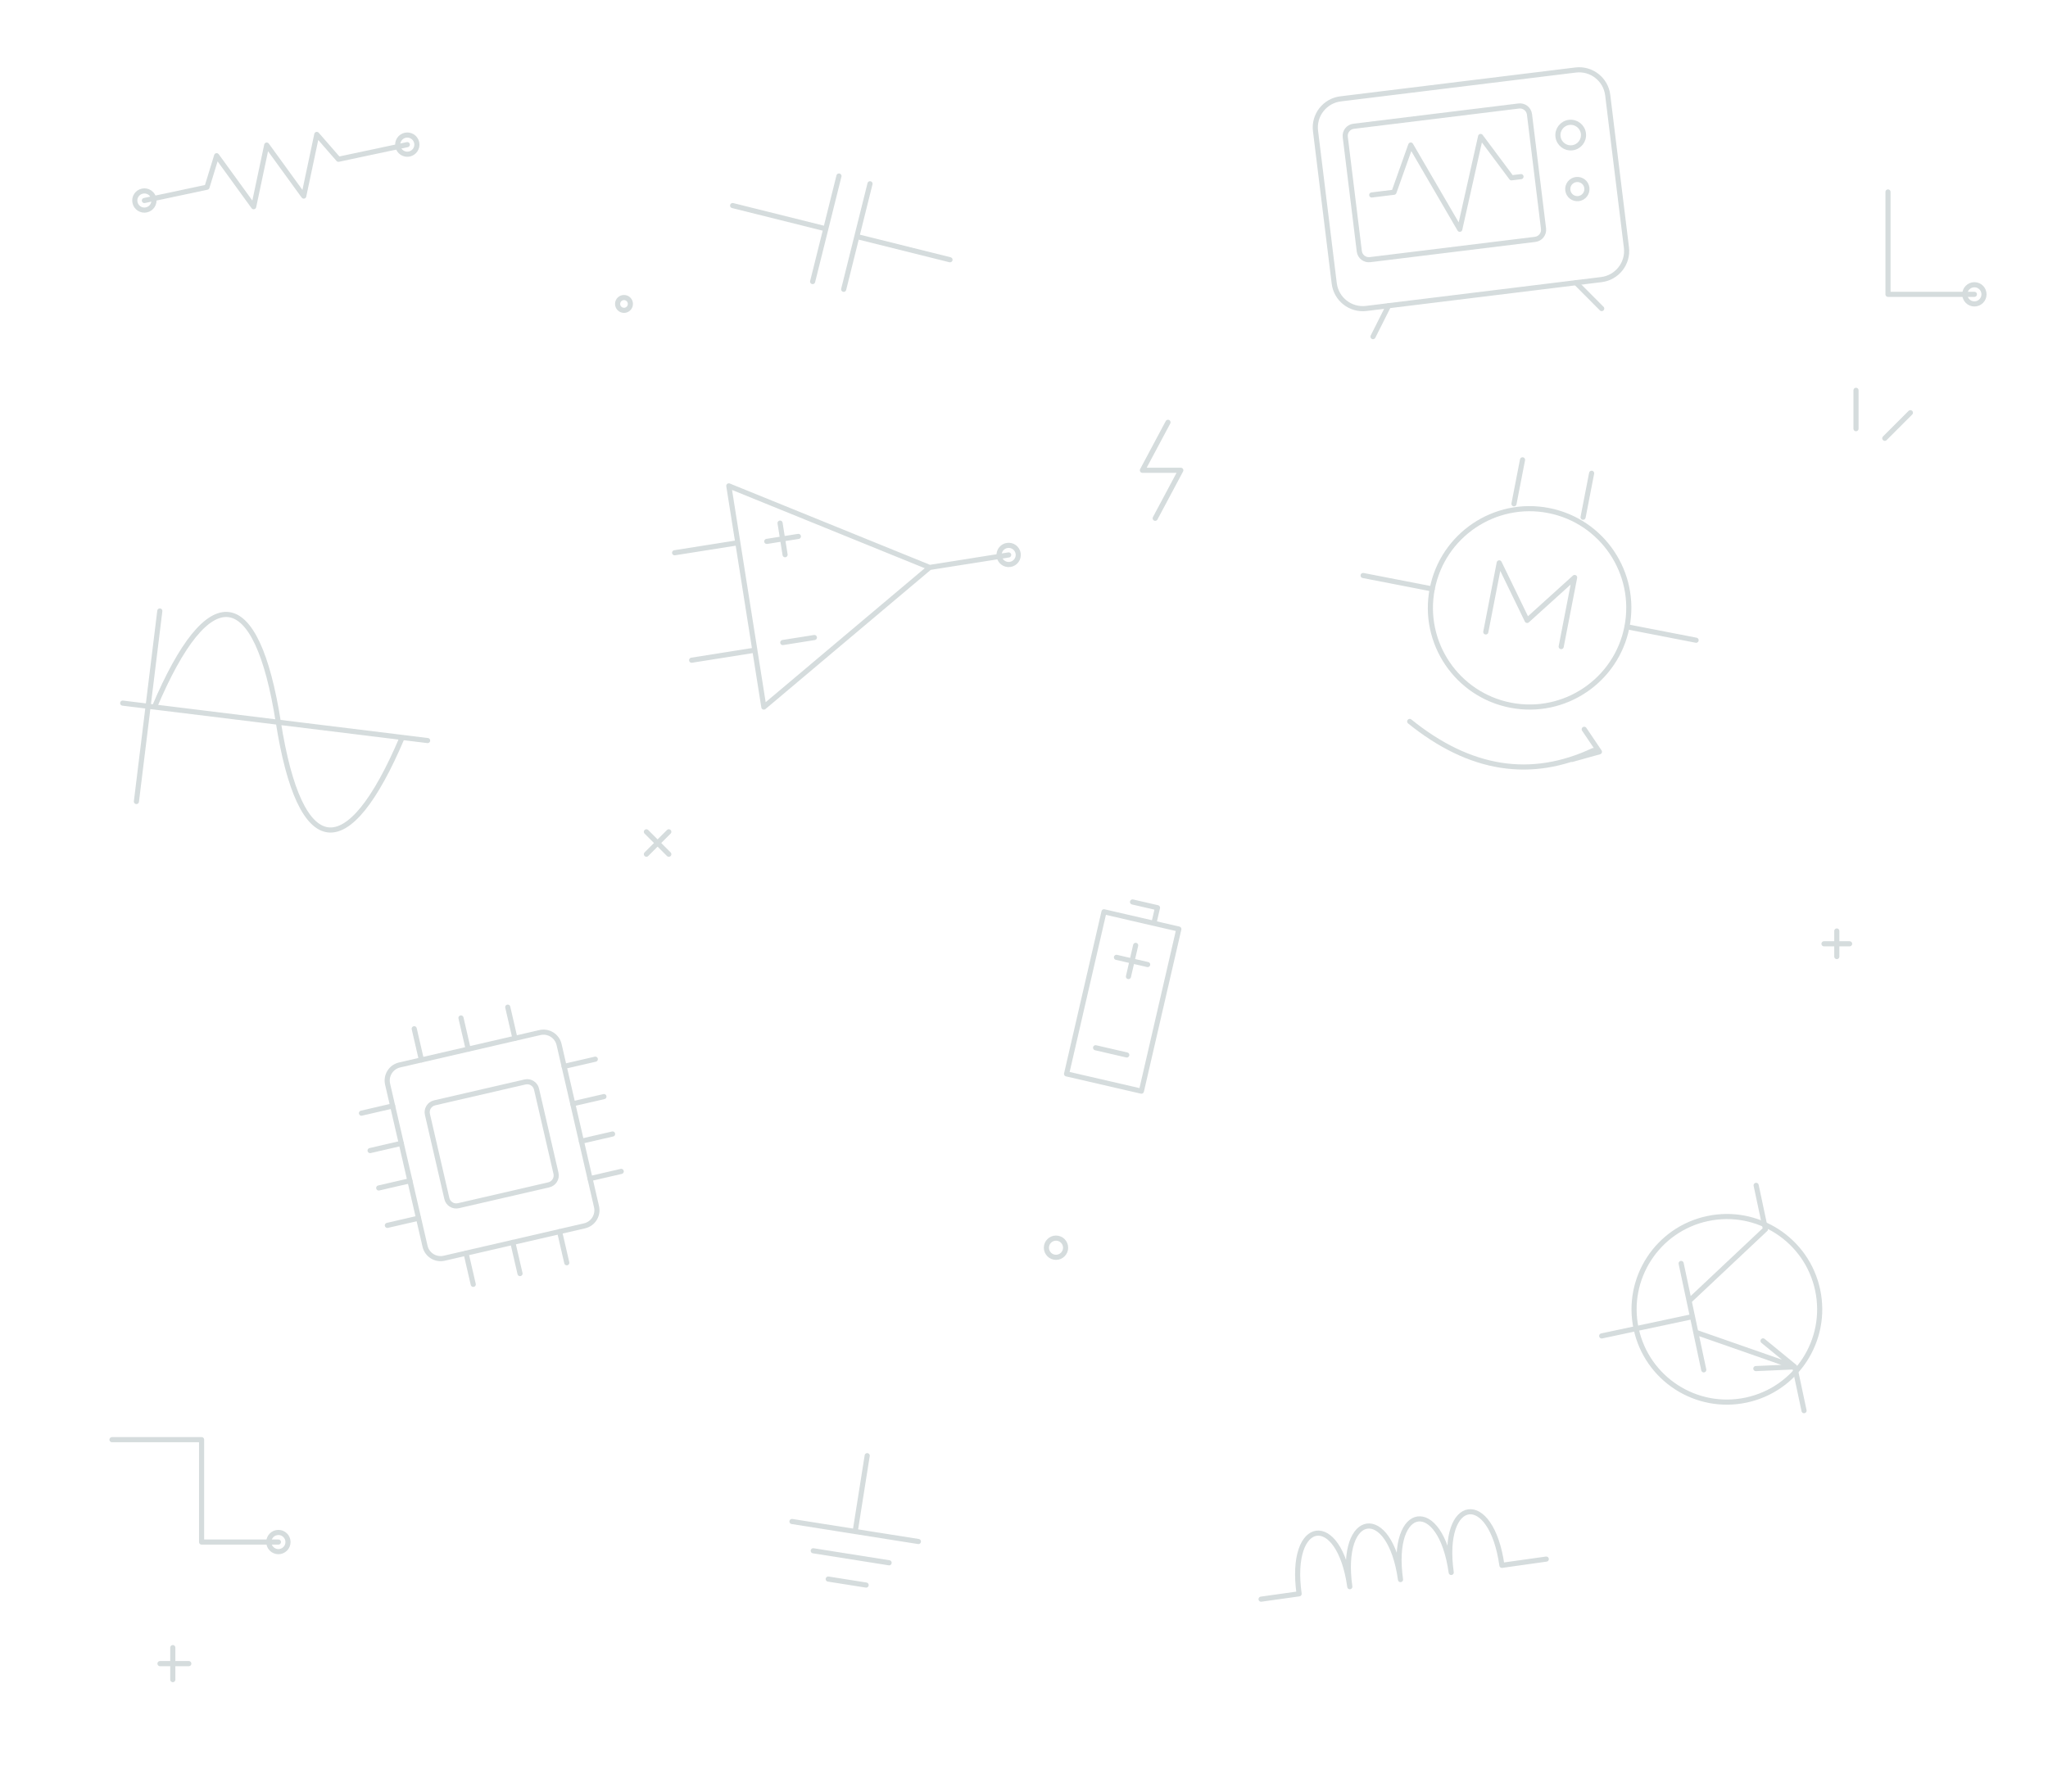
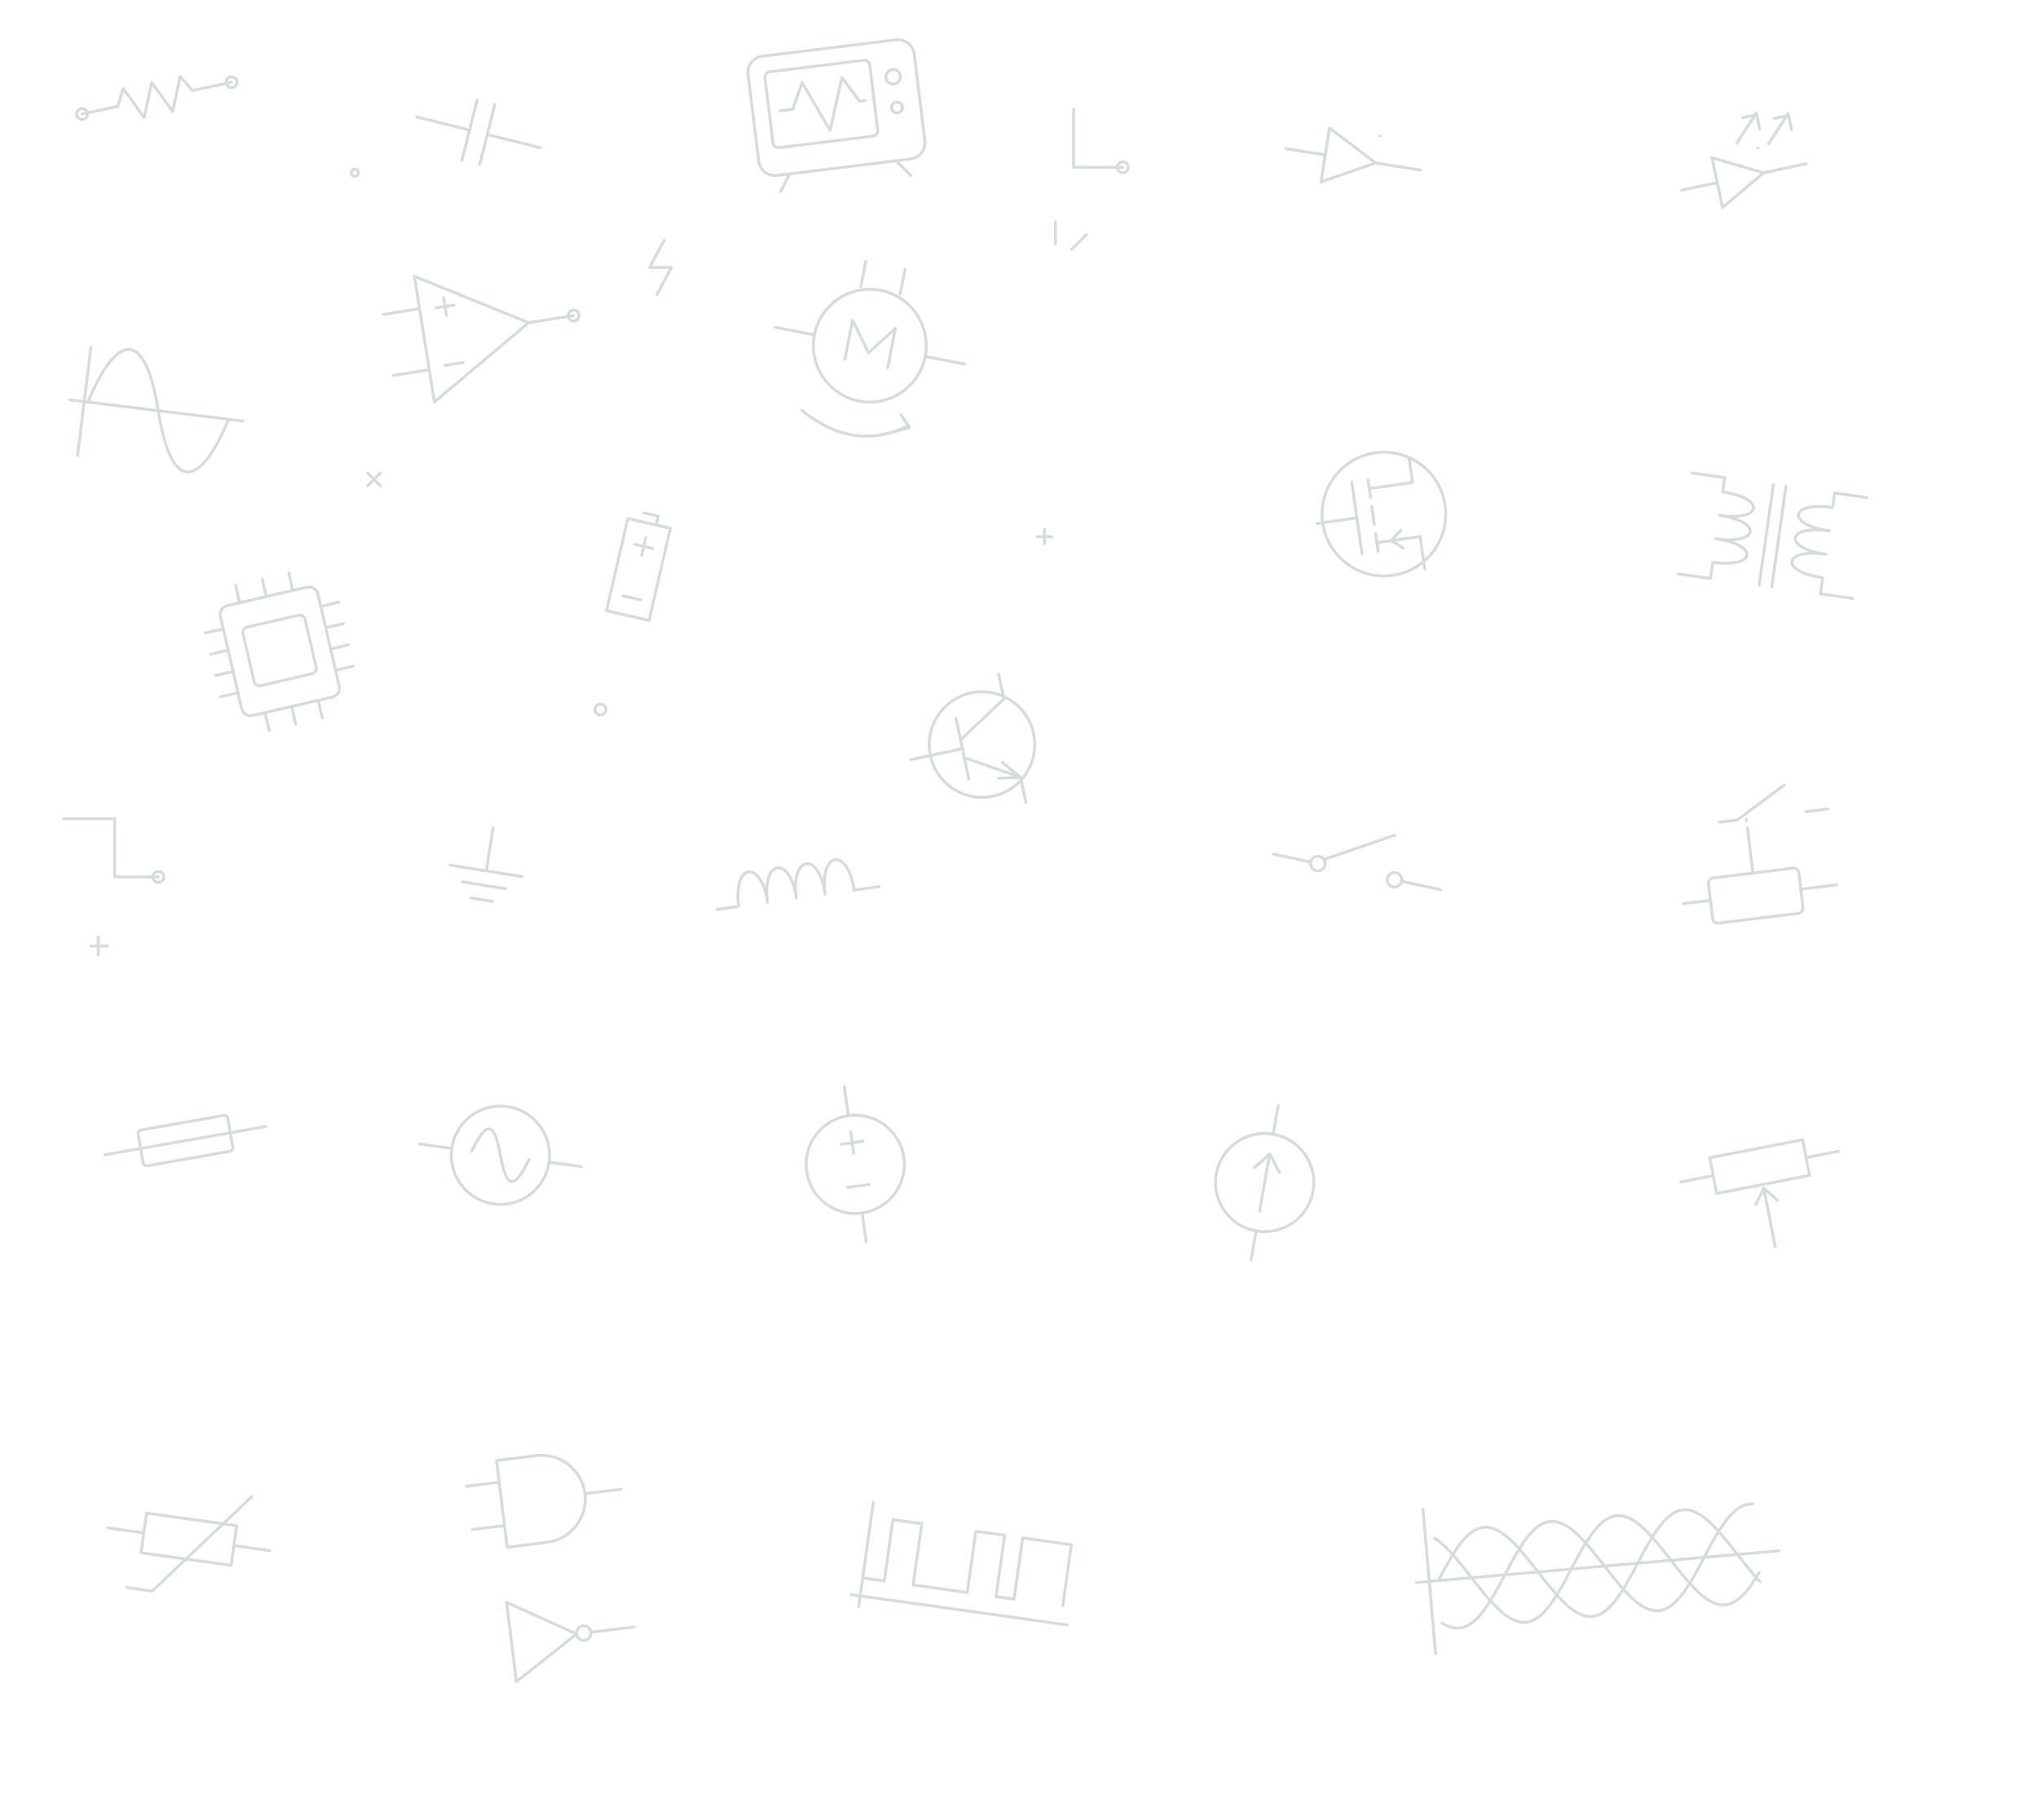
- <svg xmlns="http://www.w3.org/2000/svg" width="640" height="560" viewBox="0 0 640 560">
+ <svg xmlns="http://www.w3.org/2000/svg" width="1120" height="1000" viewBox="0 0 1120 1000">
  <g fill="none" stroke="#637e80" stroke-width="1.6" stroke-linecap="round" stroke-linejoin="round" opacity=".27">
    <g transform="translate(42 48) rotate(-12)">
      <path d="M0 15h20l5-9 8 18 8-18 8 18 8-18 5 9h22" />
      <circle cx="0" cy="15" r="3" />
      <circle cx="84" cy="15" r="3" />
    </g>
    <g transform="translate(235 40) rotate(14)">
      <path d="M0 25h30m0-17v34m10-34v34m0-17h30" />
    </g>
    <g transform="translate(410 32) rotate(-7)">
      <rect width="92" height="66" rx="9" />
      <rect x="9" y="9" width="58" height="42" rx="3" />
      <path d="M15 31h7l7-14 12 28 10-28 8 14h3" />
      <circle cx="79" cy="20" r="4" />
      <circle cx="79" cy="37" r="3" />
      <path d="M16 66l-6 9m65-9 7 9" />
    </g>
    <g transform="translate(42 190) rotate(7)">
      <path d="M0 30h96M8 0v60m2-30c12-42 27-42 39 0s27 42 39 0" />
    </g>
    <g transform="translate(208 155) rotate(-9)">
      <path d="m20 0 58 35-58 35zm-20 18h20M0 52h20m58-17h25M29 19h10m-5-5v10m-5 27h10" />
      <circle cx="103" cy="35" r="3" />
    </g>
    <g transform="translate(478 190) rotate(11)">
      <circle r="31" />
      <path d="M-12 10v-22L0 4l12-16v22M-31 0h-22m84 0h22M-11-31v-14m22 14v-14" />
      <path d="M-30 42q32 17 58-2m-4-6 6 6-8 4" />
    </g>
    <g transform="translate(345 285) rotate(13)">
      <path d="M0 0h24v52H0zm8-5h8v5M7 13h10m-5-5v10m-5 24h10" />
    </g>
    <g transform="translate(120 334) rotate(-13)">
      <rect width="55" height="62" rx="5" />
      <rect x="10" y="14" width="35" height="33" rx="3" />
      <path d="M0 12h-10m10 12h-10m10 12h-10m10 12h-10m65-36h10m-10 12h10m-10 12h10m-10 12h10M12 0v-10m15 10v-10m15 10v-10M12 62v10m15-10v10m15-10v10" />
    </g>
    <g transform="translate(510 390) rotate(-12)">
      <circle cx="25" cy="25" r="29" />
      <path d="M-15 25h29m0-17v34m0-22 28-17m-28 27 28 17m0-44v-14m0 58v14m-8-24 8 10-12-2" />
    </g>
    <g transform="translate(271 455) rotate(9)">
      <path d="M0 0v24m-20 0h40m-32 8h24m-18 8h12" />
    </g>
    <g transform="translate(392 485) rotate(-8)">
      <path d="M0 15h12c0-24 16-24 16 0 0-24 16-24 16 0 0-24 16-24 16 0 0-24 16-24 16 0h14" />
    </g>
    <path d="M590 60v32h27m-28 45 8-8m-17 5v-12M35 450h28v32h24M365 132l-8 15h12l-8 15M202 260l7 7m-7 0 7-7M570 295h8m-4-4v8M50 520h9m-5-5v10" />
    <circle cx="617" cy="92" r="3" />
    <circle cx="87" cy="482" r="3" />
    <circle cx="330" cy="390" r="3" />
    <circle cx="195" cy="95" r="2" />
+     <g transform="translate(710 60) rotate(9)">
+       <path d="M0 22h22m0-15 28 15-28 15zm28 0V7m0 15h25" />
+     </g>
+     <g transform="translate(920 85) rotate(-12)">
+       <path d="M0 20h20m0-14 26 14-26 14zm26 0V6m0 14h24M35 1 49-13m-8 1h8v8M52 5 66-9m-8 1h8v8" />
+     </g>
+     <g transform="translate(720 260) rotate(-8)">
+       <path d="M0 28h22V8m0 20v20m9-40v10m0 5v10m0 5v10m0-35h24V0m-24 43h24v18m0-18H39m6-5-6 5 6 5" />
+       <circle cx="37" cy="28" r="34" />
+     </g>
+     <g transform="translate(930 260) rotate(8)">
+       <path d="M0 0h18v8c24 0 24 13 0 13 24 0 24 13 0 13 24 0 24 13 0 13v9H0m45-56v56m7-56v56m45-56H79v8c-24 0-24 13 0 13-24 0-24 13 0 13-24 0-24 13 0 13v9h18" />
+     </g>
+     <g transform="translate(705 445) rotate(12)">
+       <path d="M0 25h21m7-3L63 1m9 24h22" />
+       <circle cx="25" cy="25" r="4" />
+       <circle cx="68" cy="25" r="4" />
+     </g>
+     <g transform="translate(920 455) rotate(-7)">
+       <rect x="15" y="30" width="50" height="25" rx="3" />
+       <path d="M0 42h15m50 0h20M25 0h10m0 0 28-16m10 16h12M40 30V8" />
+       <path d="M40 8V0" stroke-dasharray="3 4" />
+     </g>
+     <g transform="translate(55 620) rotate(-10)">
+       <path d="M0 15h20m50 0h20M20 15h50" />
+       <rect x="20" y="5" width="50" height="20" rx="2" />
+     </g>
+     <g transform="translate(275 635) rotate(8)">
+       <circle r="27" />
+       <path d="M-27 0h-18m72 0h18M-16 0c6-18 10-18 16 0s10 18 16 0" />
+     </g>
+     <g transform="translate(470 640) rotate(-8)">
+       <circle r="27" />
+       <path d="M0-27v-16m0 70v16m-6-55H6m-6-6v12m-6 18H6" />
+     </g>
+     <g transform="translate(695 650) rotate(10)">
+       <circle r="27" />
+       <path d="M0-27v-16m0 70v16M0 16v-32m-7 9 7-9 7 9" />
+     </g>
+     <g transform="translate(920 630) rotate(-11)">
+       <path d="M0 20h18m52 0h18" />
+       <rect x="18" y="10" width="52" height="20" />
+       <path d="M44 65V32m-6 8 6-8 6 8" />
+     </g>
+     <g transform="translate(62 820) rotate(8)">
+       <path d="M0 20h20m50 0h20" />
+       <rect x="20" y="9" width="50" height="22" />
+       <path d="M15 51h14L76-8" />
+     </g>
+     <g transform="translate(255 805) rotate(-7)">
+       <path d="M18 0h22a24 24 0 0 1 0 48H18zm-18 12h18M0 36h18m46-12h20M14 78l36 22-36 22zm44 22h24" />
+       <circle cx="54" cy="100" r="4" />
+     </g>
+     <g transform="translate(475 825) rotate(8)">
+       <path d="M0 52h120M5 0v58m0-16h12V8h16v34h30V8h16v34h10V8h27v34" />
+     </g>
+     <g transform="translate(775 830) rotate(-5)">
+       <path d="M0 40h200M7 0v80" />
+       <path d="M12.0 40.0 L13.1 38.3 L14.2 36.6 L15.3 34.9 L16.4 33.3 L17.5 31.7 L18.6 30.1 L19.7 28.5 L20.8 27.0 L21.9 25.5 L23.0 24.1 L24.1 22.8 L25.2 21.5 L26.3 20.3 L27.4 19.2 L28.5 18.2 L29.6 17.2 L30.7 16.3 L31.8 15.6 L32.9 14.9 L34.0 14.3 L35.1 13.8 L36.2 13.5 L37.3 13.2 L38.4 13.1 L39.5 13.0 L40.6 13.1 L41.7 13.2 L42.8 13.5 L43.9 13.8 L45.0 14.3 L46.1 14.9 L47.2 15.6 L48.3 16.3 L49.4 17.2 L50.5 18.2 L51.6 19.2 L52.7 20.3 L53.8 21.5 L54.9 22.8 L56.0 24.1 L57.1 25.5 L58.2 27.0 L59.3 28.5 L60.4 30.1 L61.5 31.7 L62.6 33.3 L63.7 34.9 L64.8 36.6 L65.9 38.3 L67.0 40.0 L68.1 41.7 L69.2 43.4 L70.3 45.1 L71.4 46.7 L72.5 48.3 L73.6 49.9 L74.7 51.5 L75.8 53.0 L76.9 54.5 L78.0 55.9 L79.1 57.2 L80.2 58.5 L81.3 59.7 L82.4 60.8 L83.5 61.8 L84.6 62.8 L85.7 63.7 L86.8 64.4 L87.9 65.1 L89.0 65.7 L90.1 66.2 L91.2 66.5 L92.3 66.8 L93.4 66.9 L94.5 67.0 L95.6 66.9 L96.7 66.8 L97.8 66.5 L98.9 66.2 L100.0 65.7 L101.1 65.1 L102.2 64.4 L103.3 63.7 L104.4 62.8 L105.5 61.8 L106.6 60.8 L107.7 59.7 L108.8 58.5 L109.9 57.2 L111.0 55.9 L112.1 54.5 L113.2 53.0 L114.3 51.5 L115.4 49.9 L116.5 48.3 L117.6 46.7 L118.7 45.1 L119.8 43.4 L120.9 41.7 L122.0 40.0 L123.1 38.3 L124.2 36.6 L125.3 34.9 L126.4 33.3 L127.5 31.7 L128.6 30.1 L129.7 28.5 L130.8 27.0 L131.9 25.5 L133.0 24.1 L134.1 22.8 L135.2 21.5 L136.3 20.3 L137.4 19.2 L138.5 18.2 L139.6 17.2 L140.7 16.3 L141.8 15.6 L142.9 14.9 L144.0 14.3 L145.1 13.8 L146.2 13.5 L147.3 13.2 L148.4 13.1 L149.5 13.0 L150.6 13.1 L151.7 13.2 L152.8 13.5 L153.9 13.8 L155.0 14.3 L156.1 14.9 L157.2 15.6 L158.3 16.3 L159.4 17.2 L160.5 18.2 L161.6 19.2 L162.7 20.3 L163.8 21.5 L164.9 22.8 L166.0 24.1 L167.1 25.5 L168.2 27.0 L169.3 28.5 L170.4 30.1 L171.5 31.7 L172.6 33.3 L173.7 34.9 L174.8 36.6 L175.9 38.3 L177.0 40.0 L178.1 41.7 L179.2 43.4 L180.3 45.1 L181.4 46.7 L182.5 48.3 L183.6 49.9 L184.7 51.5 L185.8 53.0 L186.9 54.5 L188.0 55.9" />
+       <path d="M12.0 16.6 L13.1 17.5 L14.2 18.5 L15.3 19.6 L16.4 20.7 L17.5 21.9 L18.6 23.2 L19.7 24.6 L20.8 26.0 L21.9 27.5 L23.0 29.0 L24.1 30.6 L25.2 32.2 L26.3 33.8 L27.4 35.5 L28.5 37.2 L29.6 38.9 L30.7 40.6 L31.8 42.3 L32.9 43.9 L34.0 45.6 L35.1 47.3 L36.2 48.9 L37.3 50.5 L38.4 52.0 L39.5 53.5 L40.6 54.9 L41.7 56.3 L42.8 57.6 L43.9 58.9 L45.0 60.1 L46.1 61.2 L47.2 62.2 L48.3 63.1 L49.4 63.9 L50.5 64.7 L51.6 65.3 L52.7 65.8 L53.8 66.3 L54.9 66.6 L56.0 66.9 L57.1 67.0 L58.2 67.0 L59.3 66.9 L60.4 66.7 L61.5 66.4 L62.6 66.0 L63.7 65.5 L64.8 64.9 L65.9 64.2 L67.0 63.4 L68.1 62.5 L69.2 61.5 L70.3 60.4 L71.4 59.3 L72.5 58.1 L73.6 56.8 L74.7 55.4 L75.8 54.0 L76.9 52.5 L78.0 51.0 L79.1 49.4 L80.2 47.8 L81.3 46.2 L82.4 44.5 L83.5 42.8 L84.6 41.1 L85.7 39.4 L86.8 37.7 L87.9 36.1 L89.0 34.4 L90.1 32.7 L91.2 31.1 L92.3 29.5 L93.4 28.0 L94.5 26.5 L95.6 25.1 L96.7 23.7 L97.8 22.4 L98.9 21.1 L100.0 19.9 L101.1 18.8 L102.2 17.8 L103.3 16.9 L104.4 16.1 L105.5 15.3 L106.6 14.7 L107.7 14.2 L108.8 13.7 L109.9 13.4 L111.0 13.1 L112.1 13.0 L113.2 13.0 L114.3 13.1 L115.4 13.3 L116.5 13.6 L117.6 14.0 L118.7 14.5 L119.8 15.1 L120.9 15.8 L122.0 16.6 L123.1 17.5 L124.2 18.5 L125.3 19.6 L126.4 20.7 L127.5 21.9 L128.6 23.2 L129.7 24.6 L130.8 26.0 L131.9 27.5 L133.0 29.0 L134.1 30.6 L135.2 32.2 L136.3 33.8 L137.4 35.5 L138.5 37.2 L139.6 38.9 L140.7 40.6 L141.8 42.3 L142.9 43.9 L144.0 45.6 L145.1 47.3 L146.2 48.9 L147.3 50.5 L148.4 52.0 L149.5 53.5 L150.6 54.9 L151.7 56.3 L152.8 57.6 L153.9 58.9 L155.0 60.1 L156.1 61.2 L157.2 62.2 L158.3 63.1 L159.4 63.9 L160.5 64.7 L161.6 65.3 L162.7 65.8 L163.8 66.3 L164.9 66.6 L166.0 66.9 L167.1 67.0 L168.2 67.0 L169.3 66.9 L170.4 66.7 L171.5 66.4 L172.6 66.0 L173.7 65.5 L174.8 64.9 L175.9 64.2 L177.0 63.4 L178.1 62.5 L179.2 61.5 L180.3 60.4 L181.4 59.3 L182.5 58.1 L183.6 56.8 L184.7 55.4 L185.8 54.0 L186.9 52.5 L188.0 51.0" />
+       <path d="M12.0 63.4 L13.1 64.2 L14.2 64.9 L15.3 65.5 L16.4 66.0 L17.5 66.4 L18.6 66.7 L19.7 66.9 L20.8 67.0 L21.9 67.0 L23.0 66.9 L24.1 66.6 L25.2 66.3 L26.3 65.8 L27.4 65.3 L28.5 64.7 L29.6 63.9 L30.7 63.1 L31.8 62.2 L32.9 61.2 L34.0 60.1 L35.1 58.9 L36.2 57.6 L37.3 56.3 L38.4 54.9 L39.5 53.5 L40.6 52.0 L41.7 50.5 L42.8 48.9 L43.9 47.3 L45.0 45.6 L46.1 43.9 L47.2 42.3 L48.3 40.6 L49.4 38.9 L50.5 37.2 L51.6 35.5 L52.7 33.8 L53.8 32.2 L54.9 30.6 L56.0 29.0 L57.1 27.5 L58.2 26.0 L59.3 24.6 L60.4 23.2 L61.5 21.9 L62.6 20.7 L63.7 19.6 L64.8 18.5 L65.9 17.5 L67.0 16.6 L68.1 15.8 L69.2 15.1 L70.3 14.5 L71.4 14.0 L72.5 13.6 L73.6 13.3 L74.7 13.1 L75.8 13.0 L76.9 13.0 L78.0 13.1 L79.1 13.4 L80.2 13.7 L81.3 14.2 L82.4 14.7 L83.5 15.3 L84.6 16.1 L85.7 16.9 L86.8 17.8 L87.9 18.8 L89.0 19.9 L90.1 21.1 L91.2 22.4 L92.3 23.7 L93.4 25.1 L94.5 26.5 L95.6 28.0 L96.7 29.5 L97.8 31.1 L98.9 32.7 L100.0 34.4 L101.1 36.1 L102.2 37.7 L103.3 39.4 L104.4 41.1 L105.5 42.8 L106.6 44.5 L107.7 46.2 L108.8 47.8 L109.9 49.4 L111.0 51.0 L112.1 52.5 L113.2 54.0 L114.3 55.4 L115.4 56.8 L116.5 58.1 L117.6 59.3 L118.7 60.4 L119.8 61.5 L120.9 62.5 L122.0 63.4 L123.1 64.2 L124.2 64.9 L125.3 65.5 L126.4 66.0 L127.5 66.4 L128.6 66.7 L129.7 66.9 L130.8 67.0 L131.9 67.0 L133.0 66.9 L134.1 66.6 L135.2 66.3 L136.3 65.8 L137.4 65.3 L138.5 64.7 L139.6 63.9 L140.7 63.1 L141.8 62.2 L142.9 61.2 L144.0 60.1 L145.1 58.9 L146.2 57.6 L147.3 56.3 L148.4 54.9 L149.5 53.5 L150.6 52.0 L151.7 50.5 L152.8 48.9 L153.9 47.3 L155.0 45.6 L156.1 43.9 L157.2 42.3 L158.3 40.6 L159.4 38.9 L160.5 37.2 L161.6 35.5 L162.7 33.8 L163.8 32.2 L164.9 30.6 L166.0 29.0 L167.1 27.5 L168.2 26.0 L169.3 24.6 L170.4 23.2 L171.5 21.9 L172.6 20.7 L173.7 19.6 L174.8 18.5 L175.9 17.5 L177.0 16.6 L178.1 15.8 L179.2 15.1 L180.3 14.5 L181.4 14.0 L182.5 13.6 L183.6 13.3 L184.7 13.1 L185.8 13.0 L186.9 13.0 L188.0 13.1" />
+     </g>
  </g>
</svg>
